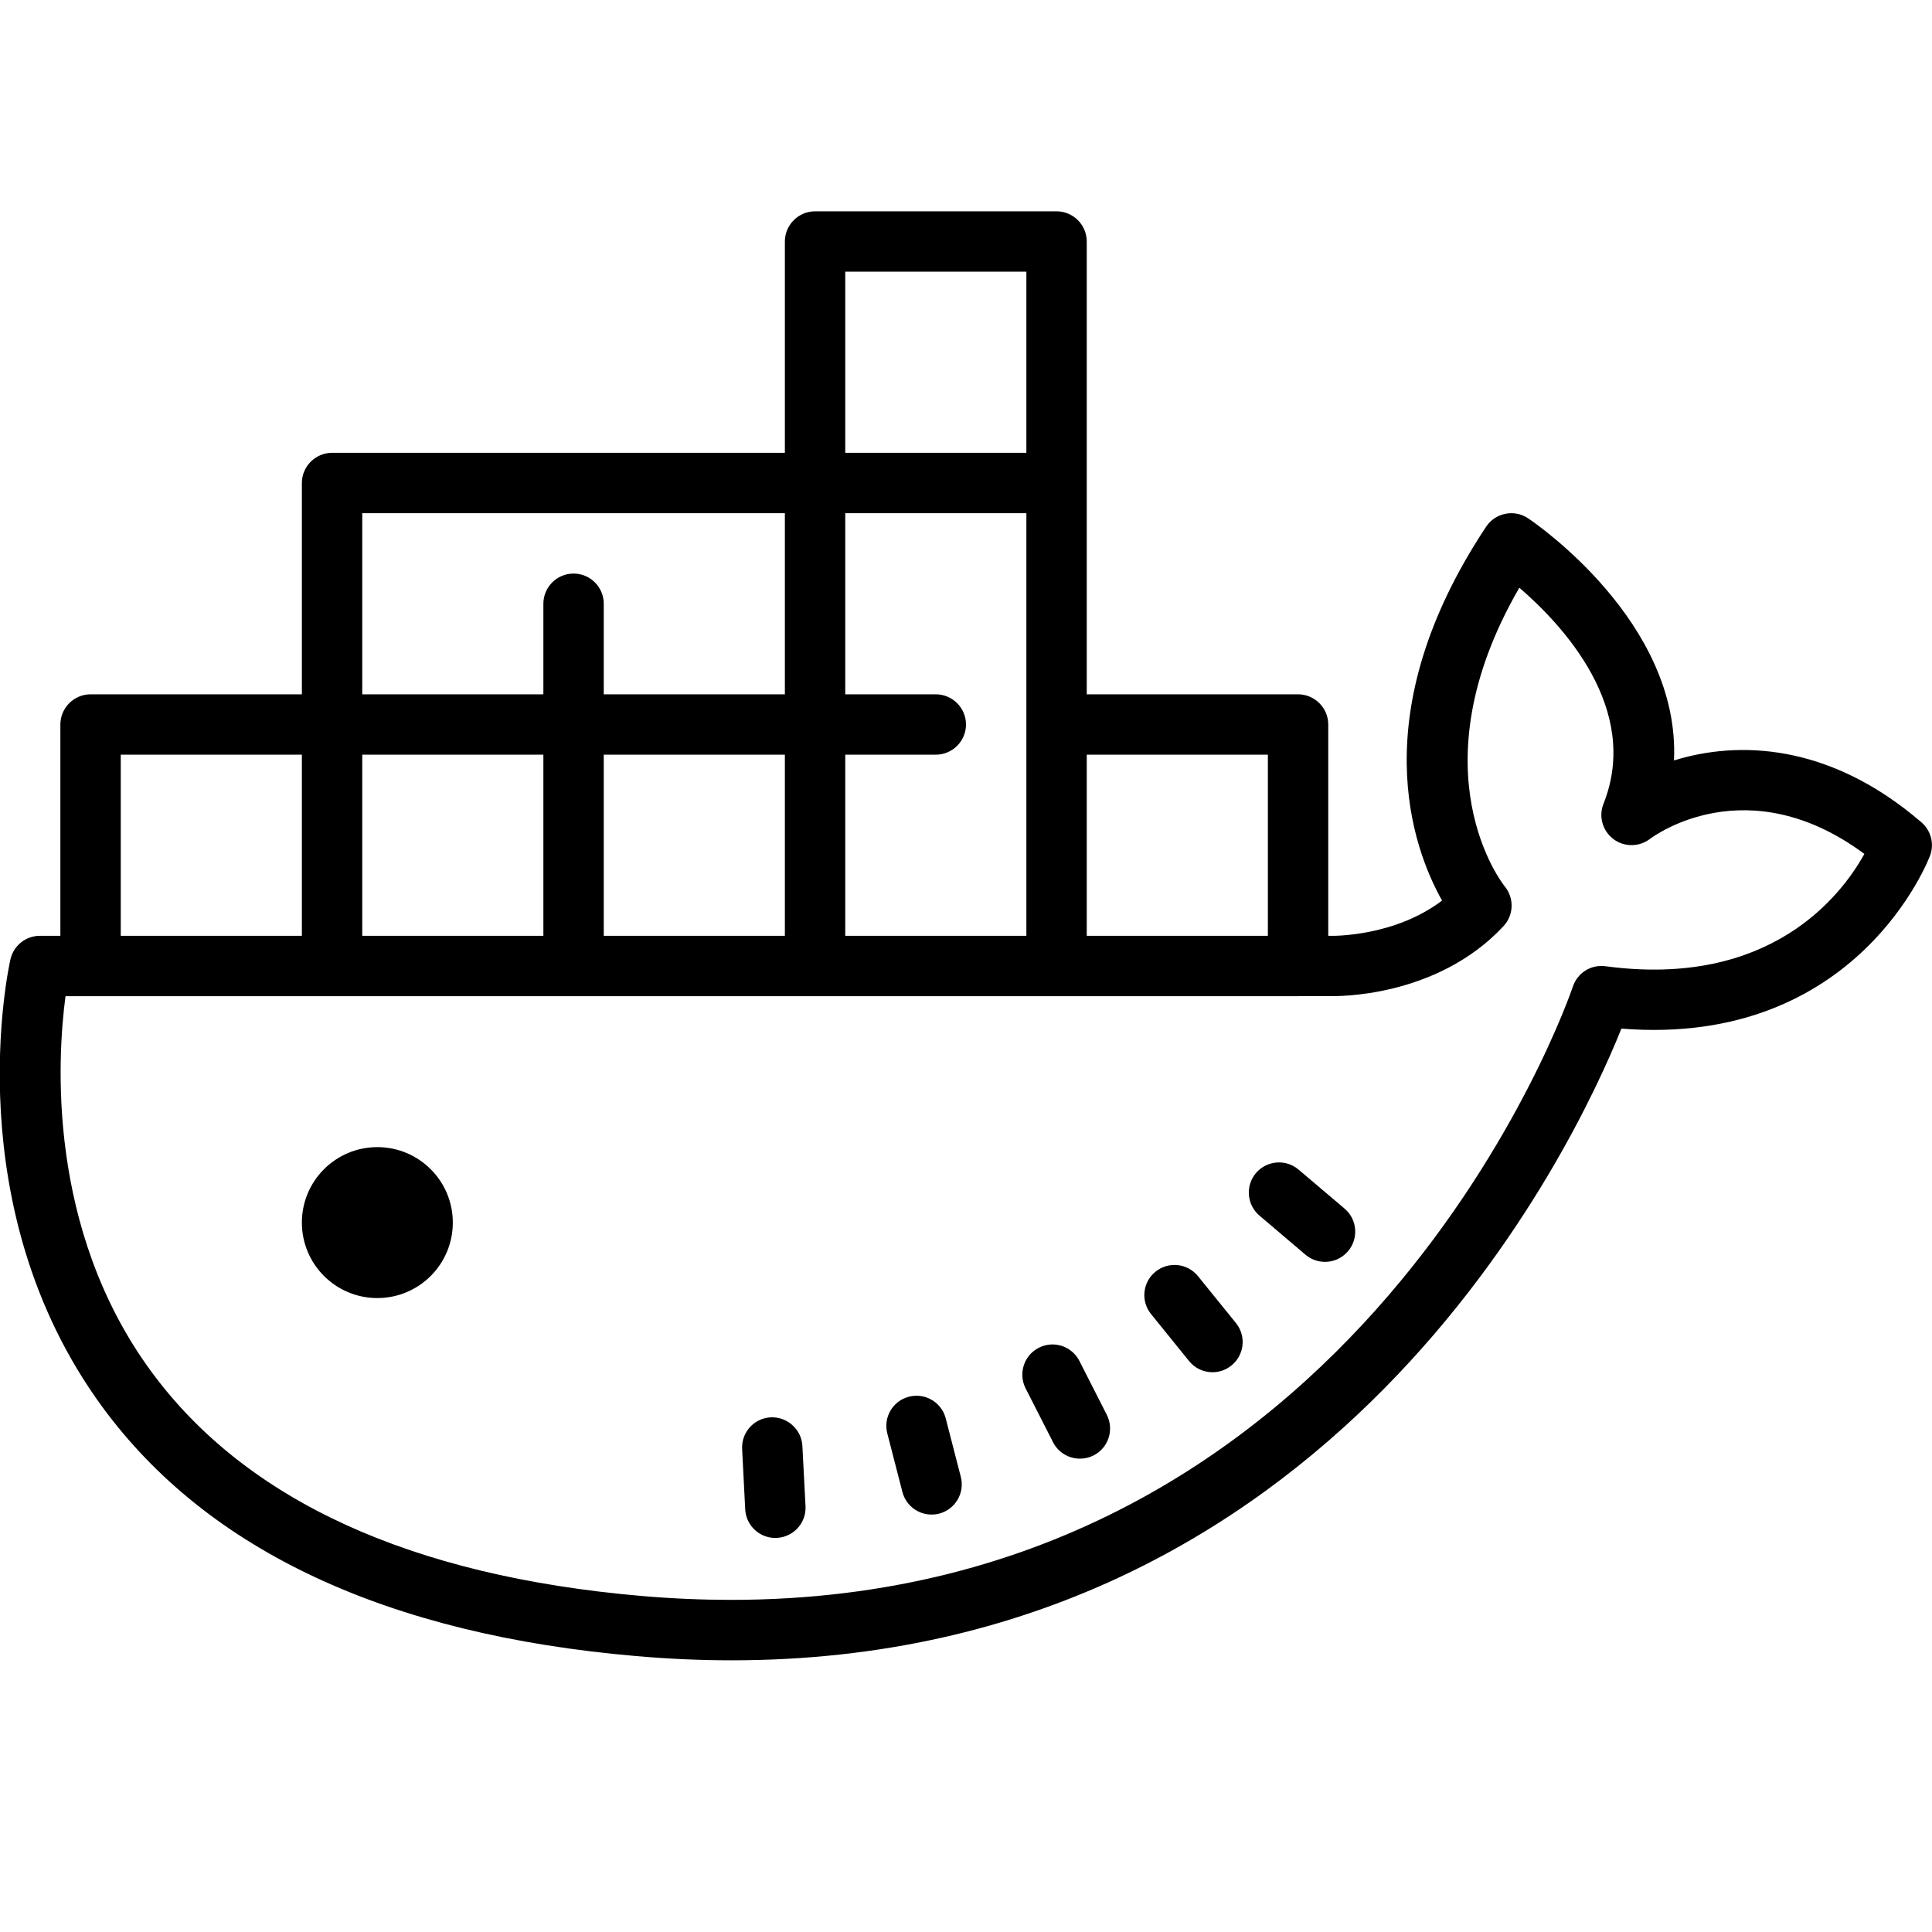
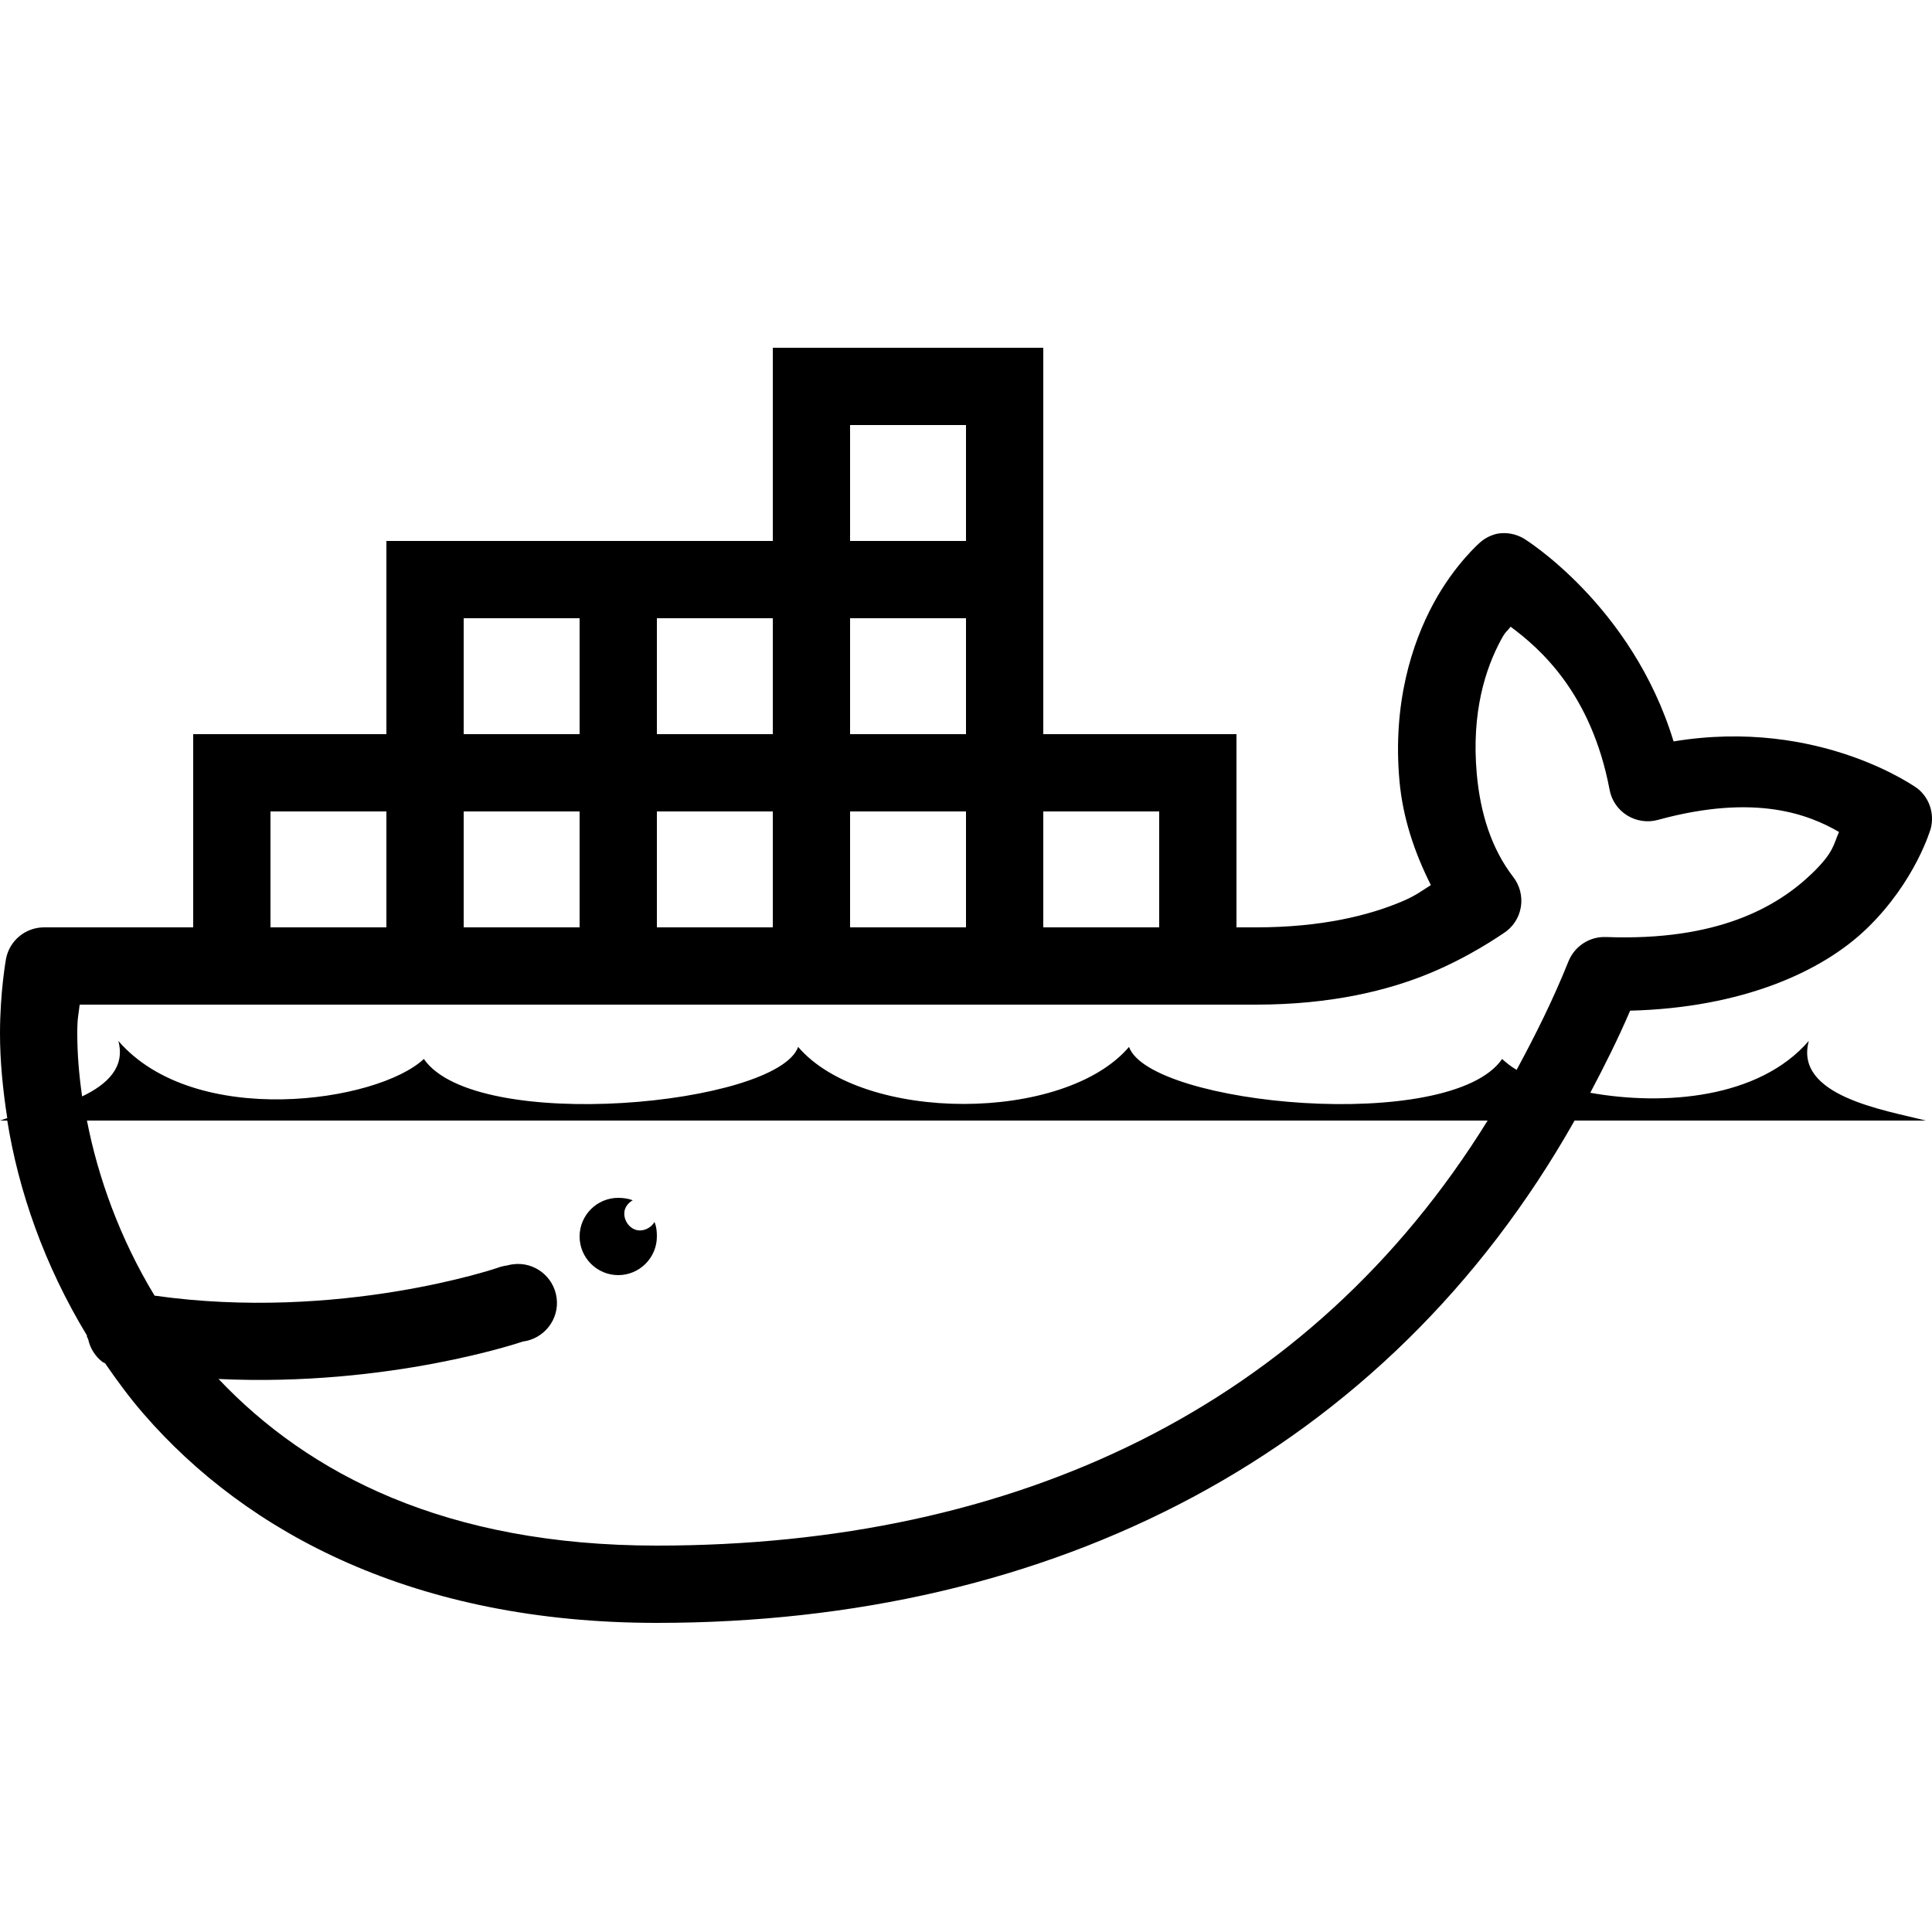
- <svg xmlns="http://www.w3.org/2000/svg" fill="currentColor" viewBox="0 0 64 64">
-   <path d="M 27 7 C 26.45 7 26 7.45 26 8 L 26 15 L 11 15 C 10.45 15 10 15.45 10 16 L 10 23 L 3 23 C 2.45 23 2 23.45 2 24 L 2 31 L 1.322 31 C 0.855 31 0.45 31.323 0.346 31.779 C 0.271 32.112 -1.438 40.003 3.381 46.594 C 6.873 51.369 12.831 54.151 21.088 54.861 C 22.17 54.955 23.215 55 24.234 55 C 44.171 55 52.166 37.927 53.711 34.074 C 61.551 34.701 63.915 28.401 63.939 28.336 C 64.079 27.947 63.964 27.51 63.65 27.24 C 60.571 24.59 57.539 24.542 55.453 25.191 C 55.664 20.61 50.856 17.328 50.621 17.17 C 50.4 17.021 50.128 16.967 49.869 17.02 C 49.608 17.072 49.379 17.223 49.232 17.445 C 45.145 23.602 46.786 28.081 47.77 29.832 C 46.19 31.033 44.149 31.003 44.098 31 L 44 31 L 44 24 C 44 23.45 43.55 23 43 23 L 36 23 L 36 8 C 36 7.45 35.55 7 35 7 L 27 7 z M 28 9 L 34 9 L 34 15 L 28 15 L 28 9 z M 12 17 L 26 17 L 26 23 L 20 23 L 20 20 C 20 19.448 19.552 19 19 19 C 18.448 19 18 19.448 18 20 L 18 23 L 12 23 L 12 17 z M 28 17 L 34 17 L 34 31 L 28 31 L 28 25 L 31 25 C 31.55 25 32 24.55 32 24 C 32 23.45 31.55 23 31 23 L 28 23 L 28 17 z M 50.33 19.469 C 51.743 20.683 54.371 23.477 53.117 26.629 C 52.951 27.046 53.086 27.521 53.443 27.793 C 53.8 28.065 54.299 28.062 54.656 27.791 C 54.792 27.688 57.878 25.416 61.76 28.287 C 60.997 29.666 58.649 32.74 53.186 32.008 C 52.703 31.943 52.252 32.229 52.102 32.686 C 52.032 32.899 45.163 53 24.211 52.998 C 23.258 52.997 22.272 52.956 21.26 52.869 C 13.614 52.211 8.146 49.708 5.008 45.43 C 1.546 40.71 1.898 35.043 2.17 33 L 3 33 L 43 33 C 43.007 33 43.013 32.996 43.02 32.996 L 44.068 32.996 C 44.215 33.002 47.578 33.076 49.807 30.678 C 50.149 30.311 50.164 29.746 49.844 29.359 C 49.811 29.32 46.803 25.561 50.33 19.469 z M 4 25 L 10 25 L 10 31 L 4 31 L 4 25 z M 12 25 L 18 25 L 18 31 L 12 31 L 12 25 z M 20 25 L 26 25 L 26 31 L 20 31 L 20 25 z M 36 25 L 42 25 L 42 31 L 36 31 L 36 25 z M 12.5 38 A 2.5 2.5 0 0 0 12.5 43 A 2.5 2.5 0 0 0 12.5 38 z M 42.287 38.51 C 42.032 38.531 41.784 38.649 41.605 38.859 C 41.248 39.281 41.302 39.913 41.723 40.27 L 43.246 41.564 C 43.434 41.723 43.664 41.801 43.893 41.801 C 44.177 41.801 44.457 41.68 44.656 41.447 C 45.013 41.025 44.962 40.394 44.541 40.037 L 43.016 38.744 C 42.805 38.565 42.542 38.489 42.287 38.51 z M 39.01 41.908 C 38.755 41.882 38.491 41.953 38.277 42.127 C 37.848 42.474 37.783 43.102 38.131 43.531 L 39.389 45.086 C 39.586 45.331 39.875 45.457 40.166 45.457 C 40.387 45.457 40.609 45.383 40.795 45.232 C 41.224 44.885 41.289 44.255 40.941 43.826 L 39.684 42.273 C 39.51 42.059 39.264 41.935 39.01 41.908 z M 34.795 44.539 C 34.665 44.548 34.535 44.583 34.412 44.646 C 33.919 44.897 33.725 45.5 33.975 45.992 L 34.883 47.775 C 35.059 48.121 35.409 48.32 35.773 48.32 C 35.926 48.32 36.082 48.286 36.227 48.213 C 36.72 47.962 36.914 47.359 36.664 46.867 L 35.758 45.086 C 35.57 44.717 35.184 44.511 34.795 44.539 z M 30.506 46.246 C 30.377 46.227 30.243 46.233 30.109 46.268 C 29.574 46.406 29.255 46.949 29.393 47.484 L 29.893 49.422 C 30.01 49.873 30.414 50.172 30.859 50.172 C 30.942 50.172 31.026 50.163 31.109 50.141 C 31.644 50.003 31.966 49.457 31.828 48.922 L 31.328 46.984 C 31.225 46.584 30.891 46.304 30.506 46.246 z M 25.531 46.951 C 24.979 46.979 24.556 47.448 24.584 48 L 24.686 49.998 C 24.713 50.532 25.155 50.947 25.684 50.947 C 25.701 50.947 25.717 50.945 25.734 50.945 C 26.286 50.917 26.712 50.448 26.684 49.896 L 26.58 47.898 C 26.552 47.346 26.073 46.926 25.531 46.951 z" />
+ <svg xmlns="http://www.w3.org/2000/svg" fill="currentColor" viewBox="0 0 50 50">
+   <path d="M 20 9 L 20 14 L 10 14 L 10 19 L 5 19 L 5 24 L 1.125 24 C 0.648 24.008 0.246 24.348 0.156 24.812 C 0.156 24.812 0 25.668 0 26.75 C 0 27.438 0.07 28.184 0.188 28.938 C 0.129 28.953 0.051 28.988 0 29 L 0.188 29 C 0.477 30.809 1.141 32.734 2.25 34.562 C 2.254 34.57 2.246 34.586 2.25 34.594 C 2.258 34.613 2.27 34.637 2.281 34.656 C 2.332 34.895 2.465 35.105 2.656 35.25 C 2.676 35.262 2.699 35.273 2.719 35.281 C 3.027 35.727 3.352 36.172 3.719 36.594 C 6.395 39.68 10.738 42 17 42 C 27.223 42 35.867 37.645 40.75 29 L 49.844 29 C 48.758 28.727 46.426 28.359 46.812 26.938 C 45.52 28.434 43.059 28.621 41.156 28.281 C 41.52 27.594 41.871 26.895 42.188 26.156 C 45.078 26.082 47.152 25.152 48.312 24.031 C 49.582 22.805 49.969 21.438 49.969 21.438 C 50.066 21.055 49.934 20.652 49.625 20.406 C 49.625 20.406 47.098 18.562 43.312 19.188 C 42.234 15.652 39.438 13.938 39.438 13.938 C 39.23 13.816 38.988 13.77 38.75 13.812 C 38.59 13.848 38.438 13.922 38.312 14.031 C 38.312 14.031 37.645 14.602 37.094 15.625 C 36.543 16.648 36.035 18.207 36.219 20.219 C 36.305 21.16 36.602 22.055 37.031 22.906 C 36.789 23.055 36.648 23.18 36.25 23.344 C 35.422 23.688 34.215 24 32.5 24 L 32 24 L 32 19 L 27 19 L 27 9 Z M 22 11 L 25 11 L 25 14 L 22 14 Z M 12 16 L 15 16 L 15 19 L 12 19 Z M 17 16 L 20 16 L 20 19 L 17 19 Z M 22 16 L 25 16 L 25 19 L 22 19 Z M 39.094 16.219 C 39.836 16.77 41.18 17.922 41.656 20.438 C 41.707 20.715 41.871 20.953 42.109 21.102 C 42.348 21.25 42.637 21.293 42.906 21.219 C 45.457 20.52 46.836 21.094 47.594 21.531 C 47.449 21.848 47.473 22.043 46.906 22.594 C 45.996 23.473 44.453 24.359 41.562 24.25 C 41.141 24.234 40.754 24.484 40.594 24.875 C 40.195 25.871 39.734 26.793 39.25 27.688 C 39.102 27.602 38.977 27.5 38.875 27.406 C 37.535 29.348 29.762 28.605 29.219 27.094 C 27.543 29.062 22.336 29.062 20.656 27.094 C 20.113 28.605 12.309 29.348 10.969 27.406 C 9.77 28.531 5.035 29.223 3.062 26.938 C 3.25 27.625 2.766 28.07 2.125 28.375 C 2.043 27.805 2 27.262 2 26.75 C 2 26.32 2.031 26.281 2.062 26 L 32.5 26 C 34.469 26 35.945 25.625 37 25.188 C 38.055 24.75 38.805 24.219 38.906 24.156 C 39.148 24.004 39.312 23.758 39.359 23.477 C 39.406 23.199 39.332 22.91 39.156 22.688 C 38.602 21.965 38.312 21.059 38.219 20.031 C 38.074 18.418 38.453 17.289 38.844 16.562 C 38.977 16.316 38.984 16.367 39.094 16.219 Z M 7 21 L 10 21 L 10 24 L 7 24 Z M 12 21 L 15 21 L 15 24 L 12 24 Z M 17 21 L 20 21 L 20 24 L 17 24 Z M 22 21 L 25 21 L 25 24 L 22 24 Z M 27 21 L 30 21 L 30 24 L 27 24 Z M 2.25 29 L 38.5 29 C 33.91 36.414 26.289 40 17 40 C 11.531 40 7.984 38.145 5.656 35.688 C 10.094 35.898 13.531 34.719 13.531 34.719 C 14.082 34.648 14.477 34.145 14.406 33.594 C 14.336 33.043 13.832 32.648 13.281 32.719 C 13.227 32.727 13.176 32.734 13.125 32.75 C 13.039 32.762 12.957 32.781 12.875 32.812 C 12.875 32.812 8.785 34.207 4 33.531 C 3.102 32.051 2.535 30.465 2.25 29 Z M 16 31 C 15.449 31 15 31.449 15 32 C 15 32.551 15.449 33 16 33 C 16.551 33 17 32.551 17 32 C 17 31.863 16.988 31.742 16.938 31.625 C 16.867 31.75 16.715 31.844 16.562 31.844 C 16.336 31.844 16.156 31.633 16.156 31.406 C 16.156 31.254 16.254 31.133 16.375 31.062 C 16.262 31.02 16.129 31 16 31 Z" />
</svg>
